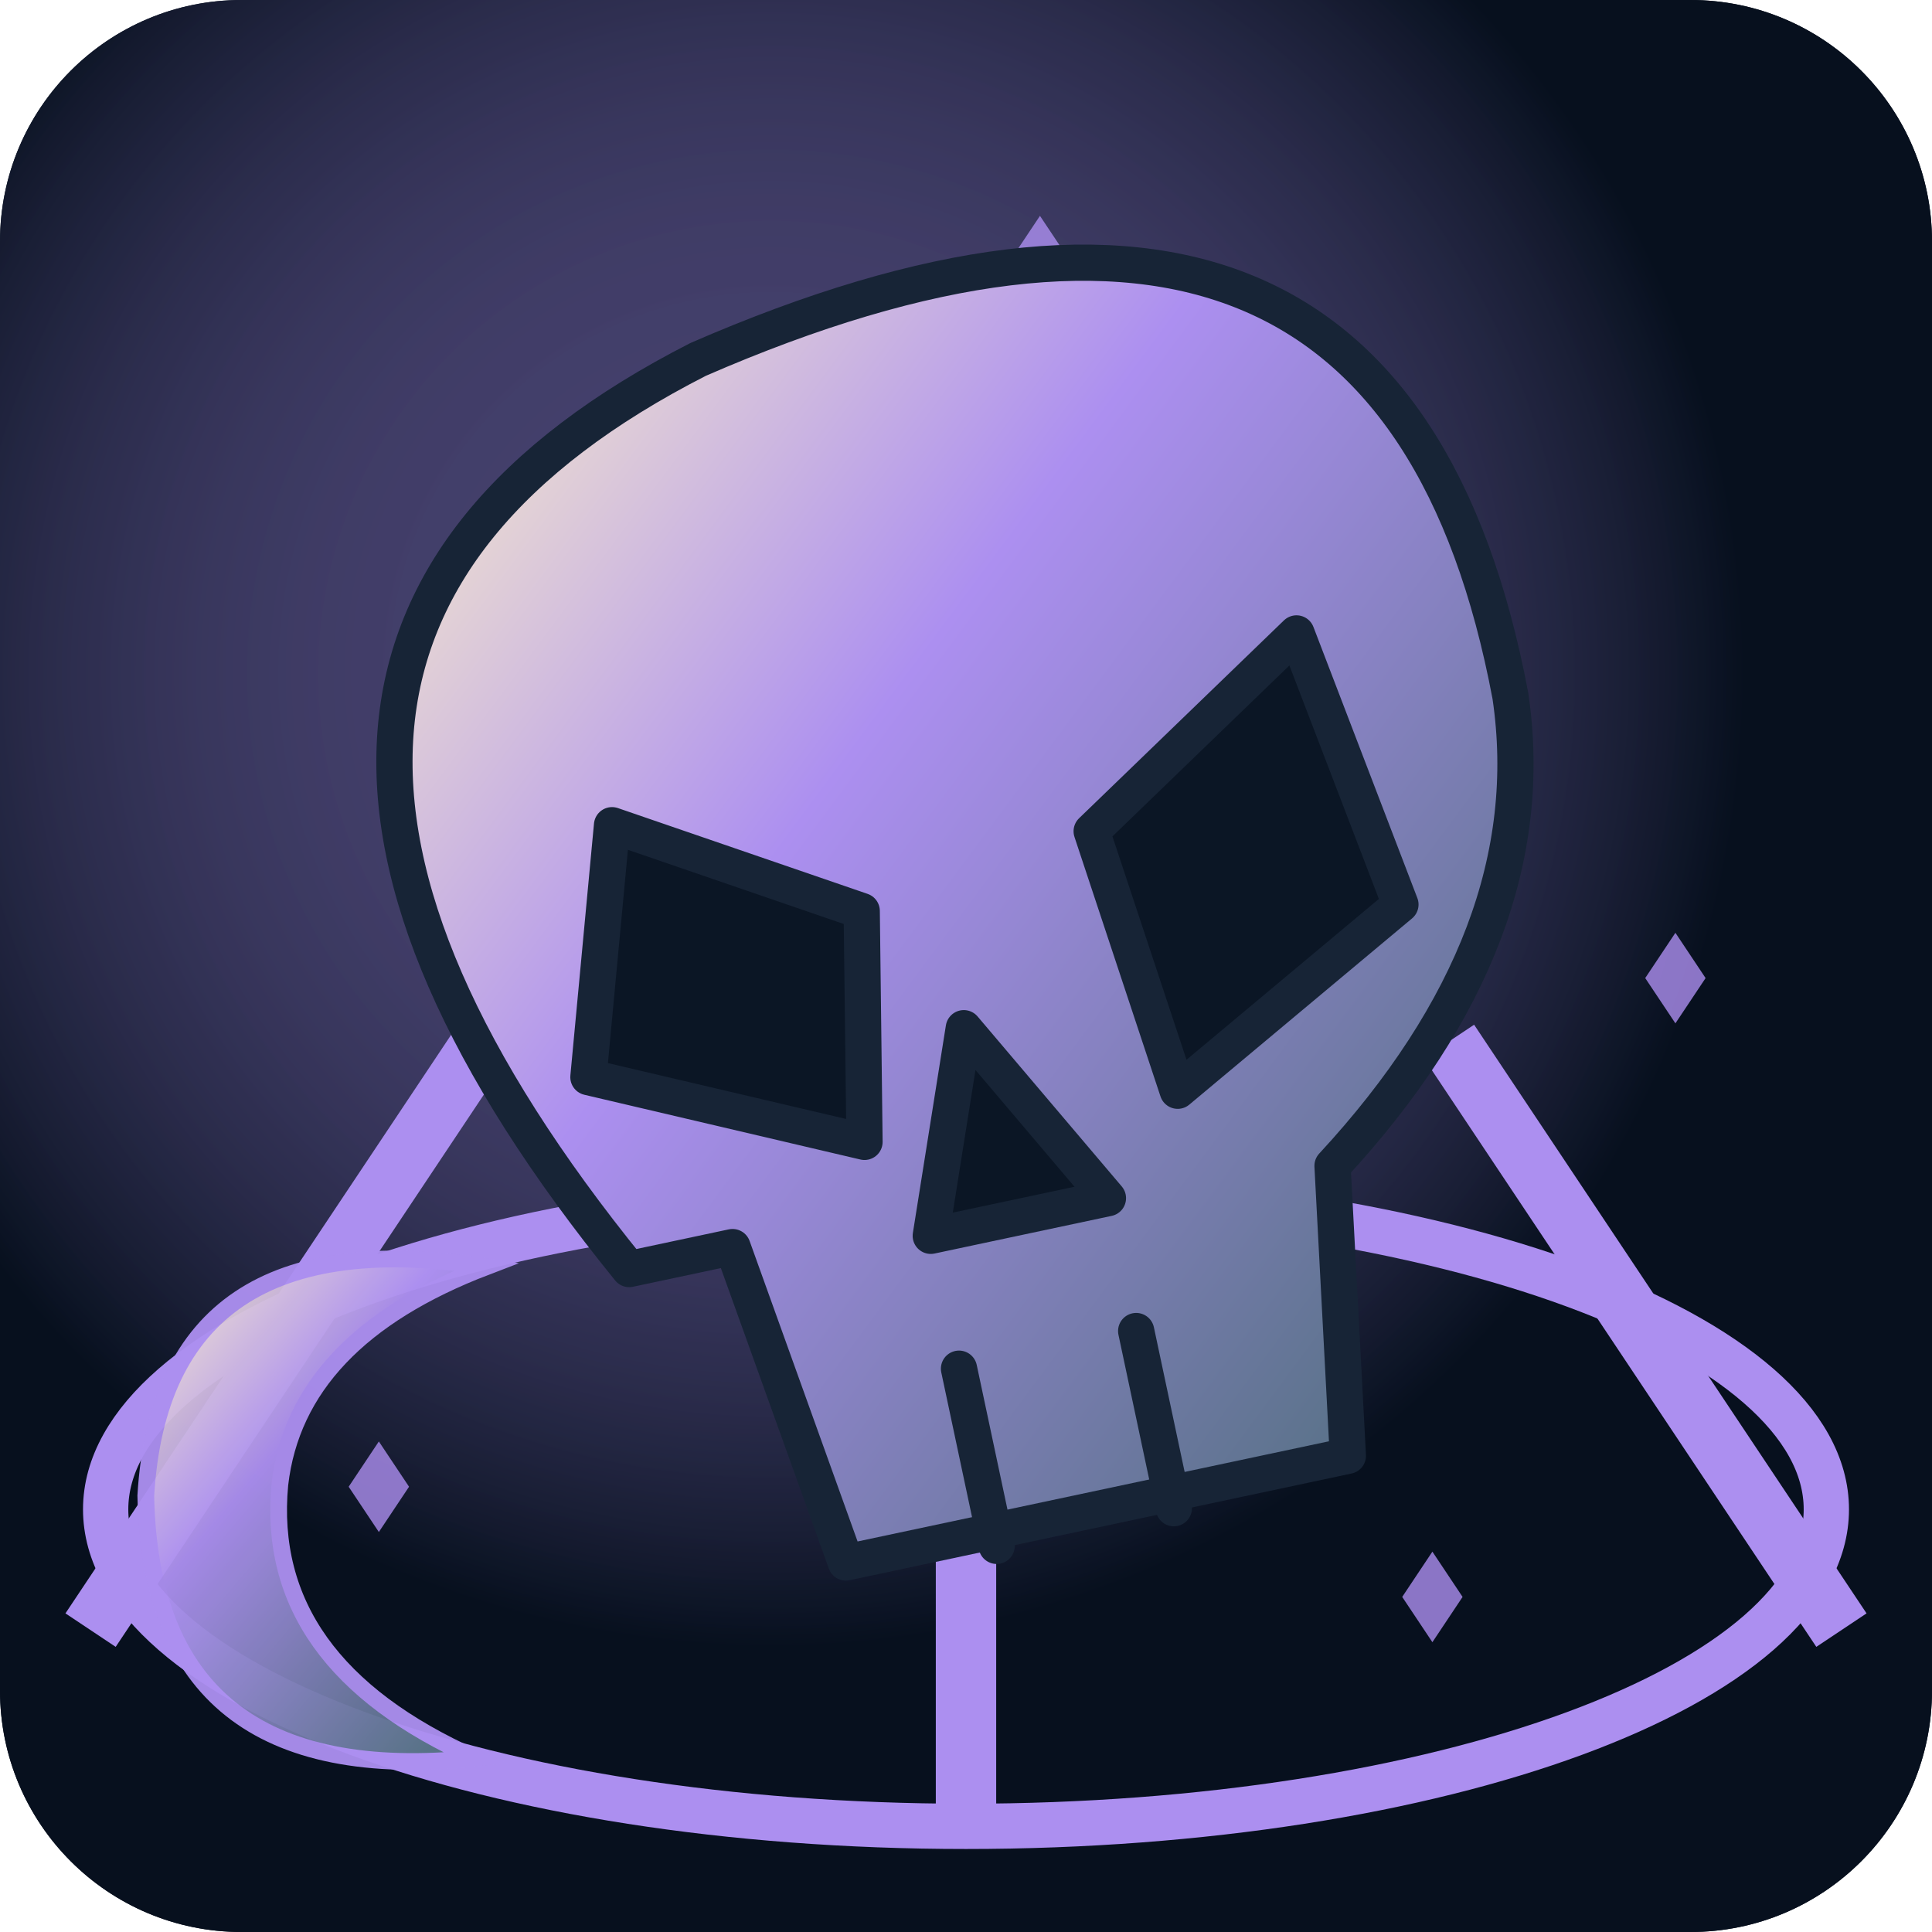
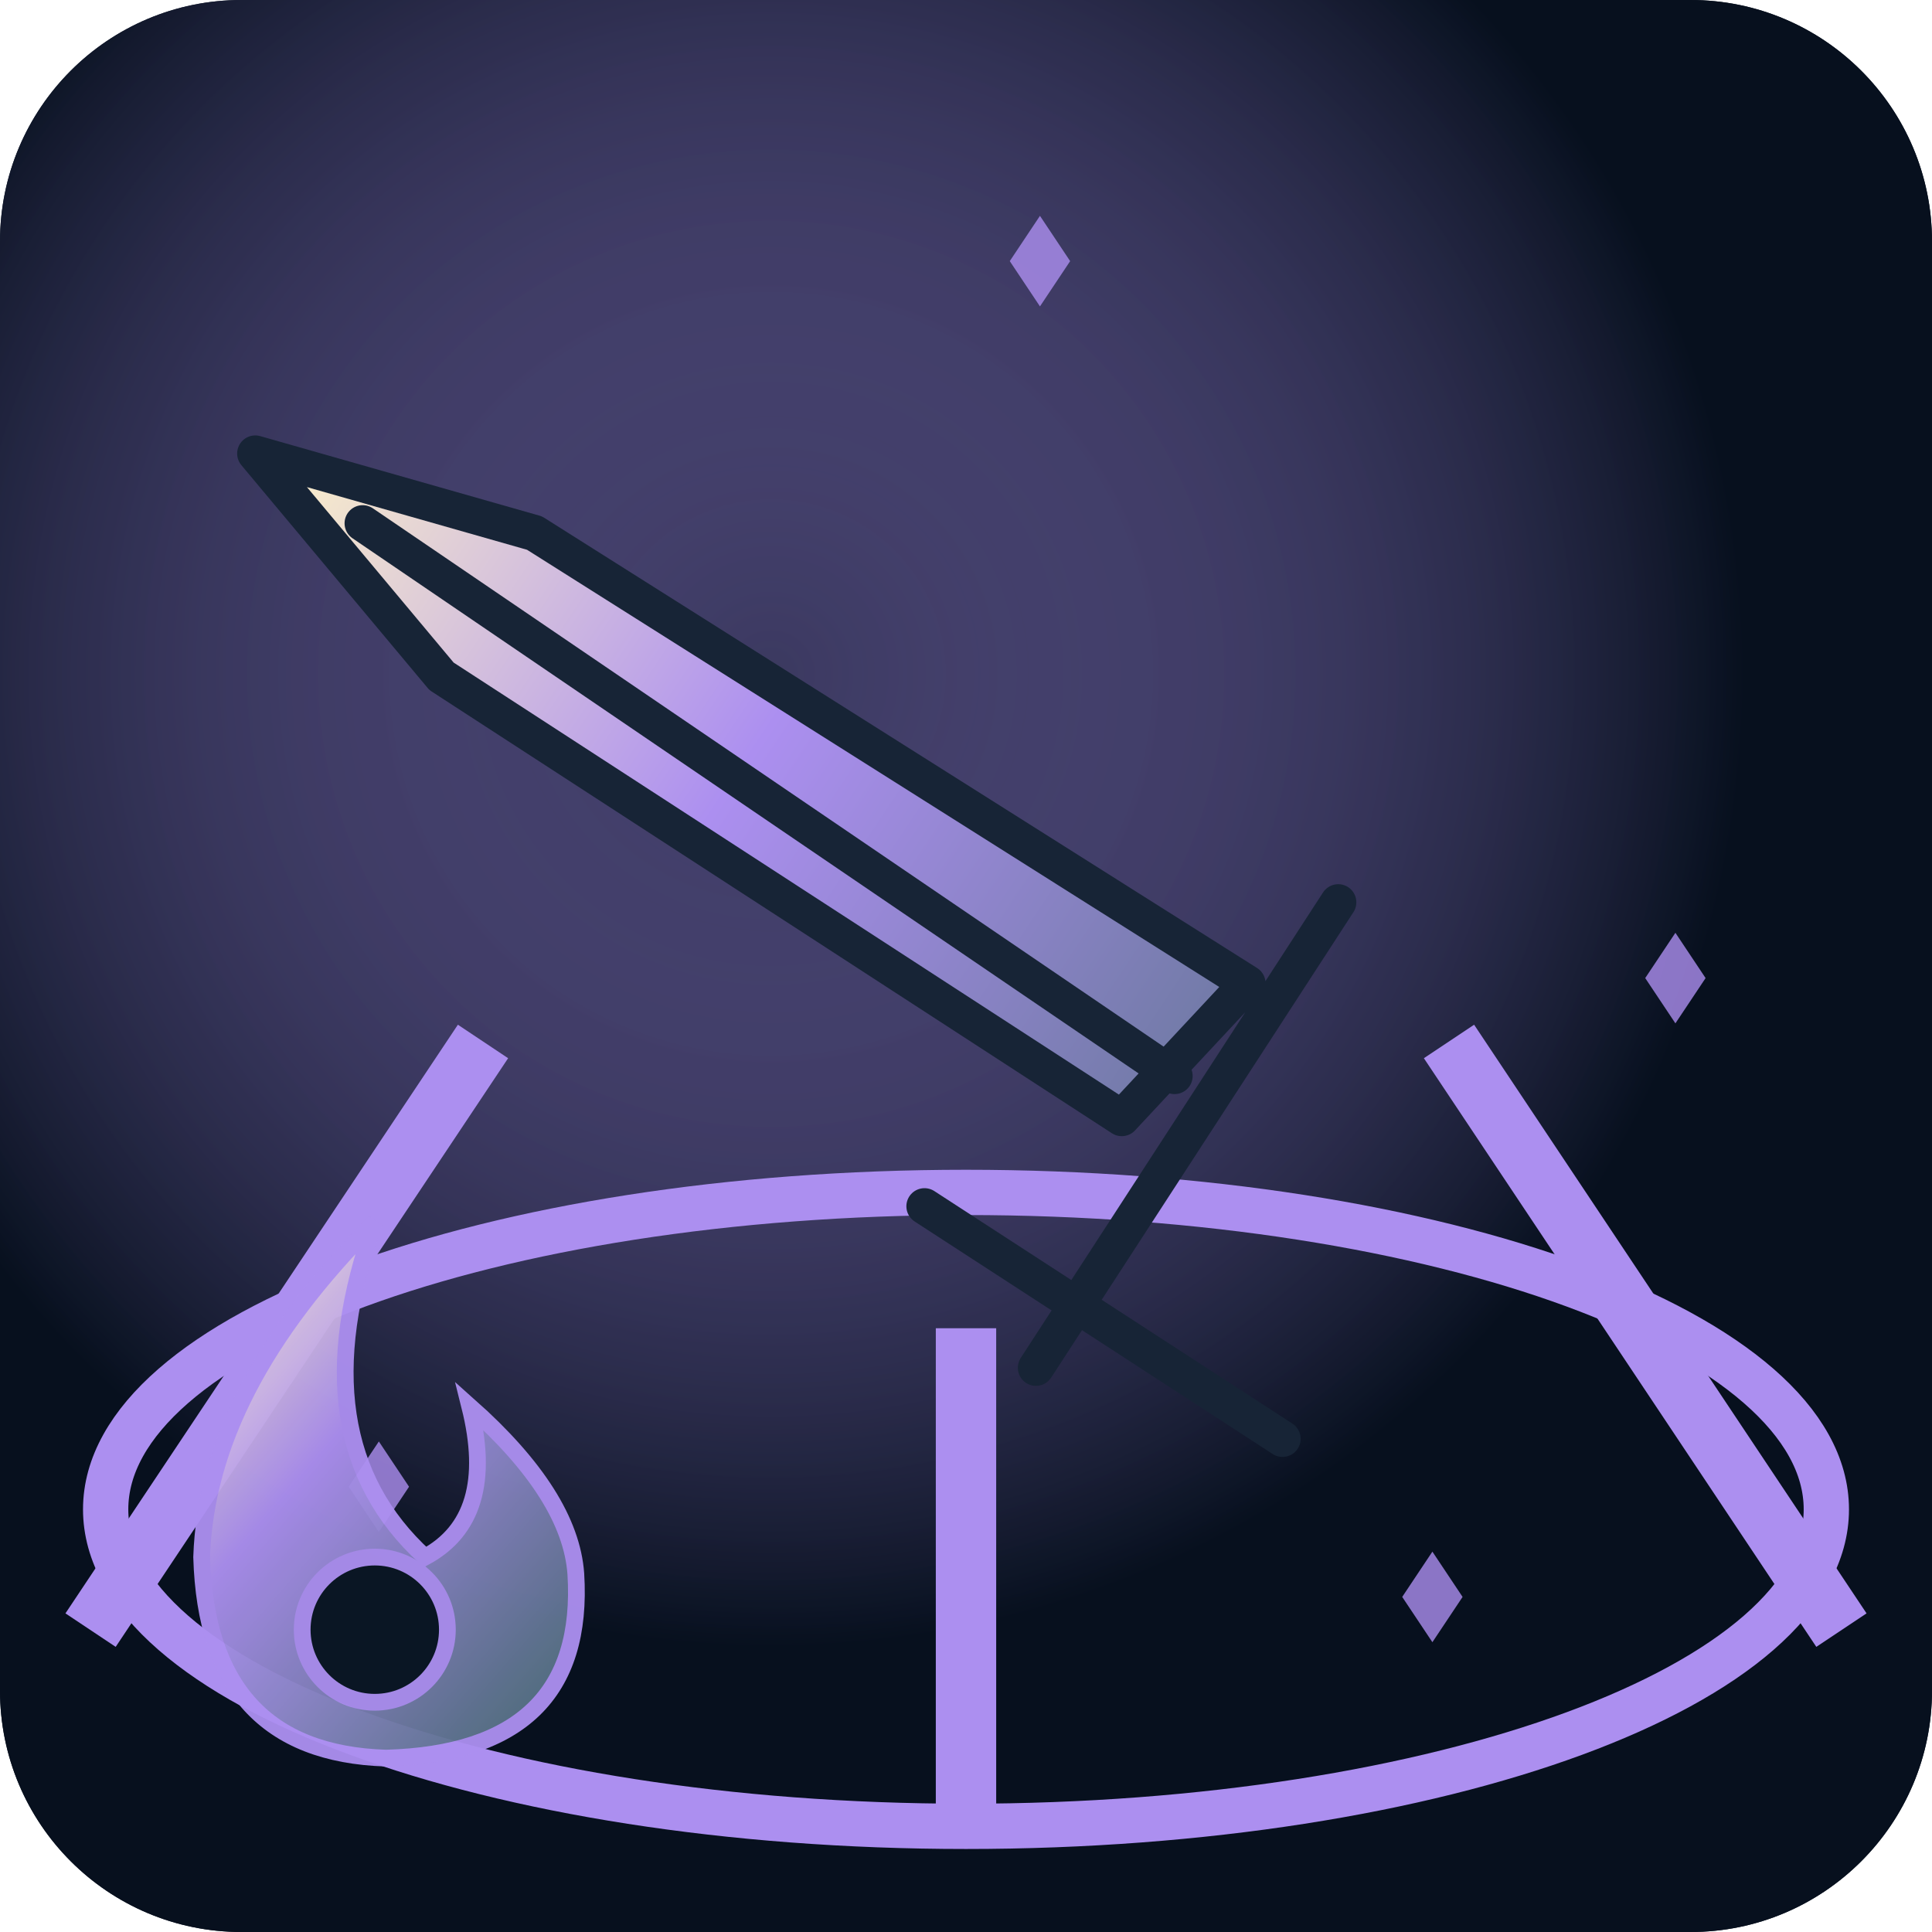
<svg xmlns="http://www.w3.org/2000/svg" viewBox="0 0 128 128">
  <defs>
    <radialGradient id="bg" cx="40%" cy="35%">
      <stop stop-color="#ac8ff0" stop-opacity=".3" />
      <stop offset="1" stop-color="#07101e" />
    </radialGradient>
    <linearGradient id="metal" x2=".8" y2="1">
      <stop stop-color="#fff4c8" />
      <stop offset=".42" stop-color="#ac8ff0" />
      <stop offset="1" stop-color="#547082" />
    </linearGradient>
  </defs>
  <rect width="128" height="128" rx="16" fill="#0a1422" />
  <rect width="128" height="128" rx="16" fill="url(#bg)" />
  <ellipse cx="64" cy="100" rx="57" ry="21" fill="none" stroke="#ac8ff0" stroke-width="3" />
  <path d="M6 108 32 69m90 39L96 69M64 120V88" stroke="#ac8ff0" stroke-width="4" />
  <path d="m111.0 61.8 2 3-2 3-2-3Z" fill="#ac8ff0" opacity=".8" />
  <path d="m25.1 95.5 2 3-2 3-2-3Z" fill="#ac8ff0" opacity=".8" />
  <path d="m68.9 14.3 2 3-2 3-2-3Z" fill="#ac8ff0" opacity=".8" />
  <path d="m94.9 102.8 2 3-2 3-2-3Z" fill="#ac8ff0" opacity=".8" />
  <g transform="translate(4 4) rotate(-12 60 60)" fill="url(#metal)" stroke="#172436" stroke-width="2.4" stroke-linejoin="round" stroke-linecap="round">
-     <path d="M34 75Q10 28 51 17q49-10 48 33-1 16-18 28l-3 19H44l-3-22Z" />
-     <path d="m39 46 15 9-3 15-17-8ZM70 53l16-10 3 19-17 9ZM59 64l-5 13h12Z" fill="#0b1625" />
-     <path d="M54 86v12m12-12v12" fill="none" />
+     <path d="M59 87 85 61M54 75l20 20M68 72 30 34 21 17 38 26 78 65Z" />
+     <path d="m27 23 45 47" fill="none" />
  </g>
  <g transform="translate(3 78) scale(.37)" opacity=".95" fill="url(#metal)" stroke="#ac8ff0" stroke-width="3">
-     <path d="M79 16Q21 7 18 57q1 53 59 47-38-17-35-49 3-26 37-39Z" />
+     <path d="M59 8Q29 38 28 68q1 35 33 36 36-1 34-33-1-14-19-30 5 20-8 27-23-21-9-60Z" />
+     <circle cx="59" cy="81" r="13" fill="#0b1625" />
  </g>
</svg>
